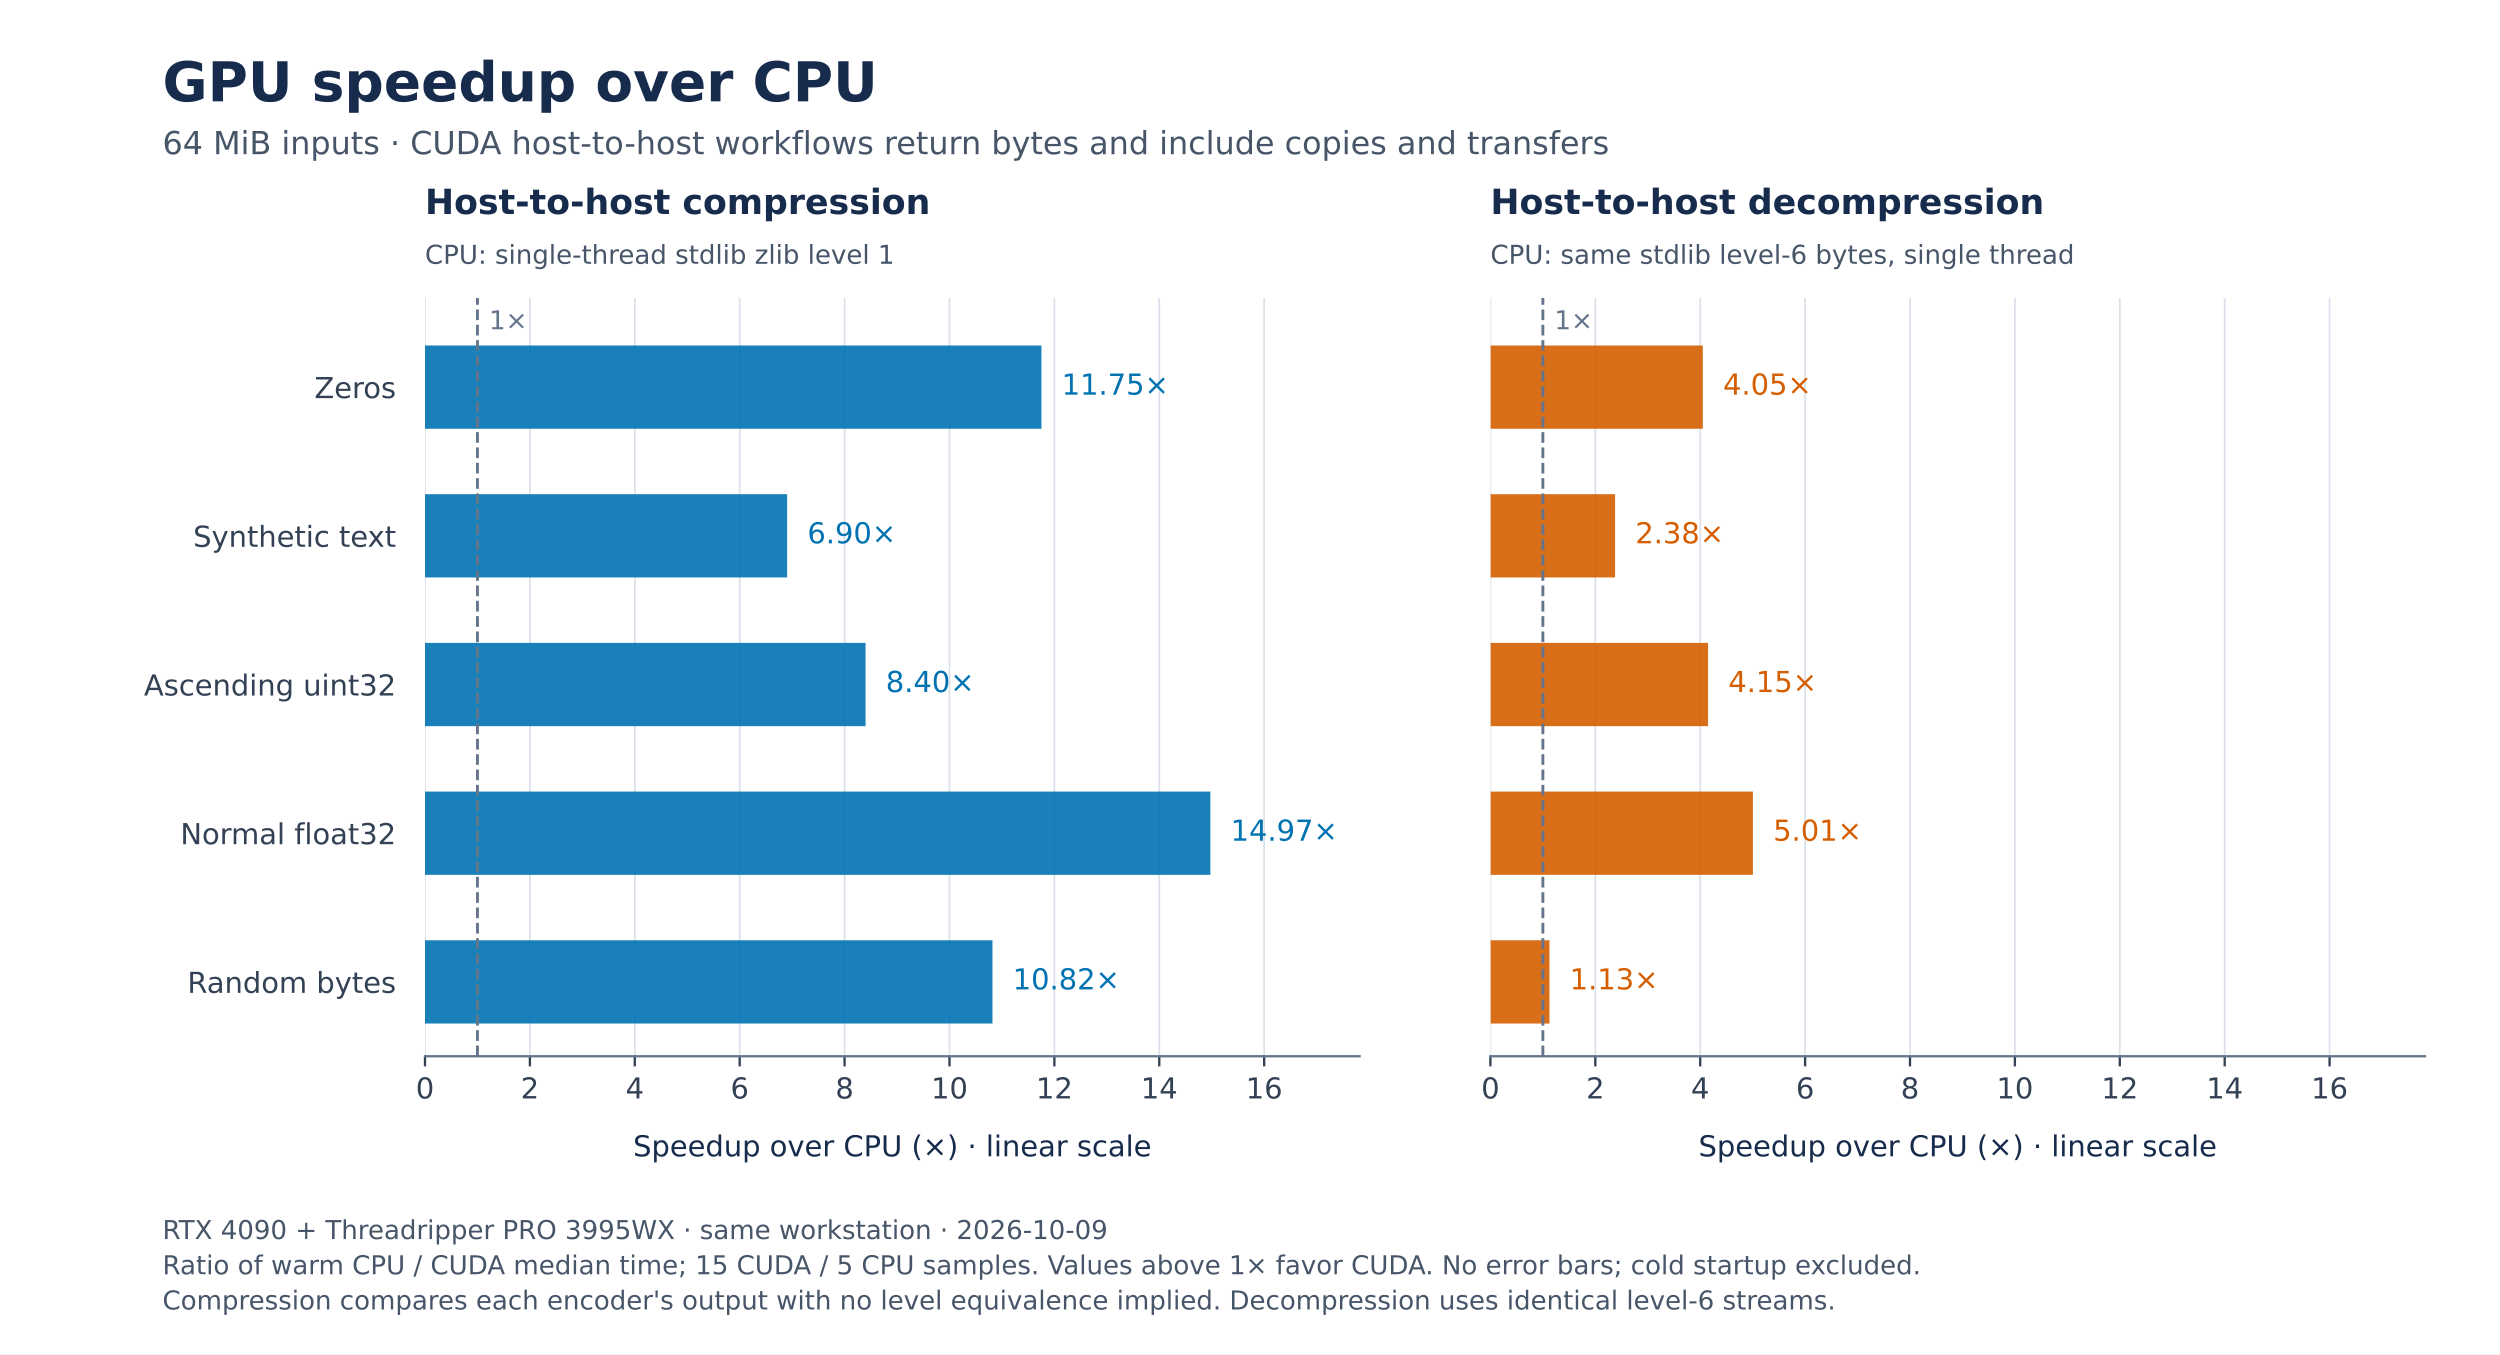
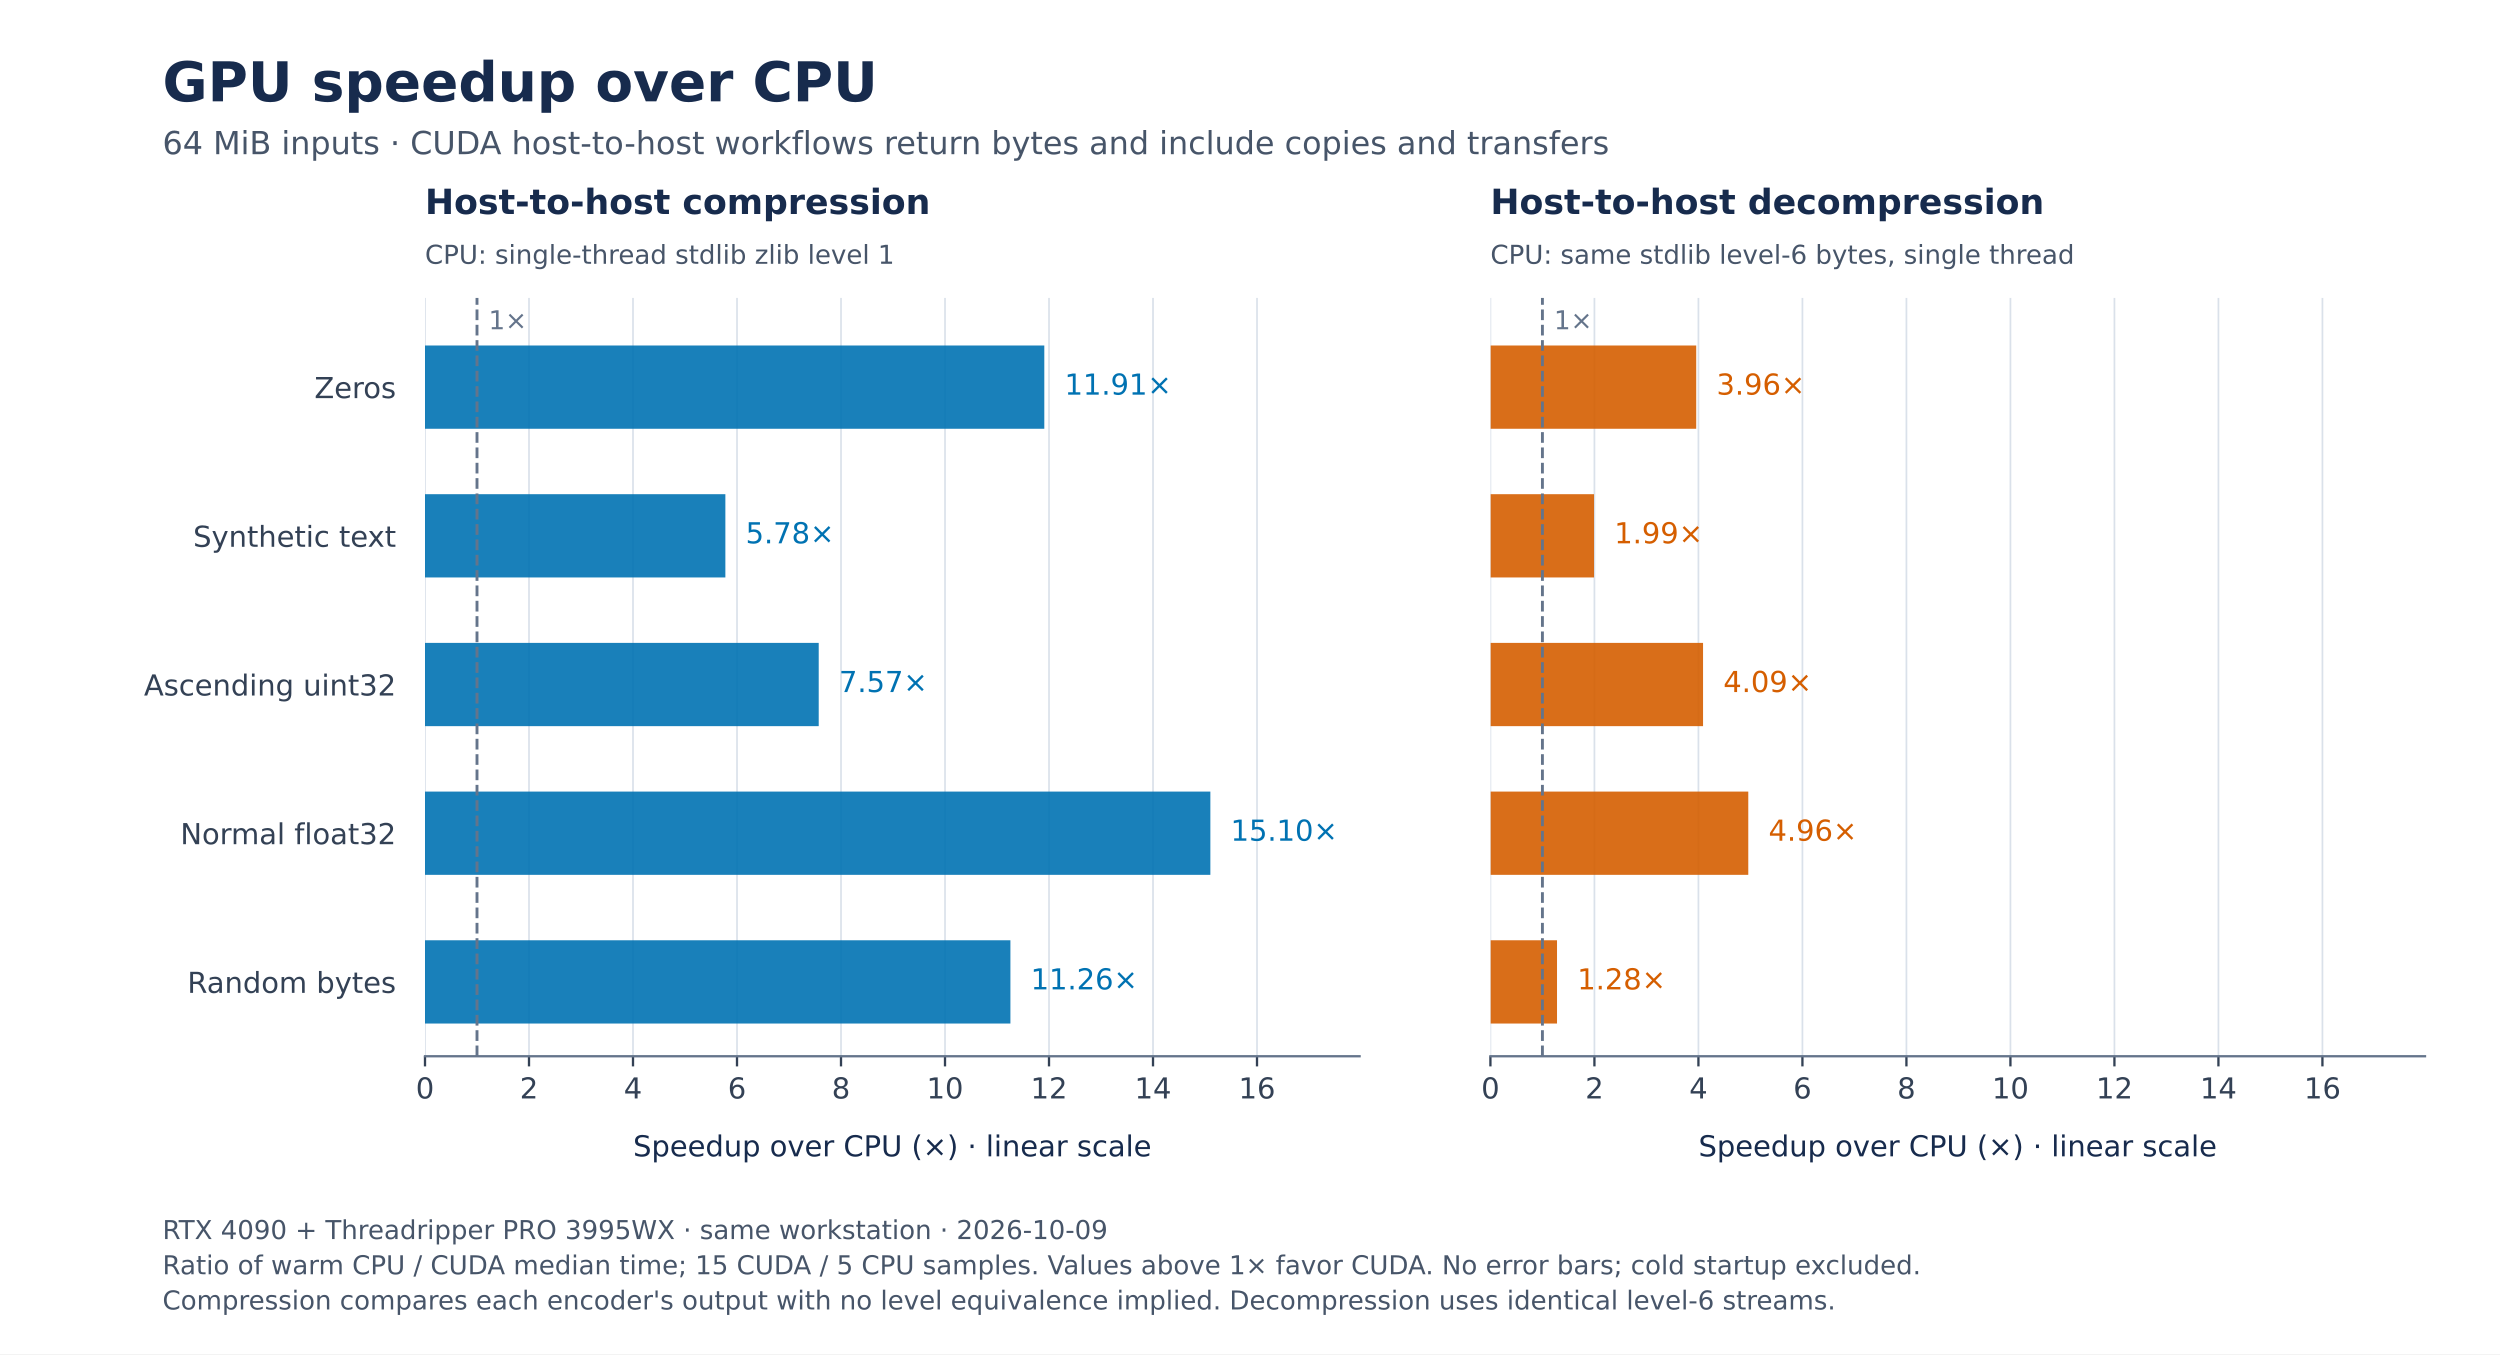
<svg xmlns="http://www.w3.org/2000/svg" xmlns:xlink="http://www.w3.org/1999/xlink" width="864pt" height="468pt" viewBox="0 0 864 468" version="1.1">
  <defs>
    <style type="text/css">*{stroke-linejoin: round; stroke-linecap: butt}</style>
  </defs>
  <g id="figure_1">
    <g id="patch_1">
      <path d="M 0 468 L 864 468 L 864 0 L 0 0 z " style="fill: #ffffff" />
    </g>
    <g id="axes_1">
      <g id="patch_2">
        <path d="M 146.88 365.04 L 469.871 365.04 L 469.871 102.96 L 146.88 102.96 z " style="fill: #ffffff" />
      </g>
      <g id="matplotlib.axis_1">
        <g id="xtick_1">
          <g id="line2d_1">
            <path d="M 146.88 365.04 L 146.88 102.96 " clip-path="url(#p2e2765085f)" style="fill: none; stroke: #cbd5e1; stroke-opacity: 0.7; stroke-width: 0.6; stroke-linecap: square" />
          </g>
          <g id="line2d_2">
            <defs>
              <path id="mdb11cd550d" d="M 0 0 L 0 3.5 " style="stroke: #334155; stroke-width: 0.8" />
            </defs>
            <g>
              <use xlink:href="#mdb11cd550d" x="146.88" y="365.04" style="fill: #334155; stroke: #334155; stroke-width: 0.8" />
            </g>
          </g>
          <g id="text_1">
            <text style="font-size: 10px; font-family: 'DejaVu Sans'; text-anchor: middle; fill: #334155" x="146.88" y="379.638" transform="rotate(-0 146.88 379.6377)">0</text>
          </g>
        </g>
        <g id="xtick_2">
          <g id="line2d_3">
-             <path d="M 183.132 365.04 L 183.132 102.96 " clip-path="url(#p2e2765085f)" style="fill: none; stroke: #cbd5e1; stroke-opacity: 0.7; stroke-width: 0.6; stroke-linecap: square" />
+             <path d="M 182.823 365.04 L 182.823 102.96 " clip-path="url(#p2e2765085f)" style="fill: none; stroke: #cbd5e1; stroke-opacity: 0.7; stroke-width: 0.6; stroke-linecap: square" />
          </g>
          <g id="line2d_4">
            <g>
-               <use xlink:href="#mdb11cd550d" x="183.132" y="365.04" style="fill: #334155; stroke: #334155; stroke-width: 0.8" />
+               <use xlink:href="#mdb11cd550d" x="182.823" y="365.04" style="fill: #334155; stroke: #334155; stroke-width: 0.8" />
            </g>
          </g>
          <g id="text_2">
-             <text style="font-size: 10px; font-family: 'DejaVu Sans'; text-anchor: middle; fill: #334155" x="183.132" y="379.638" transform="rotate(-0 183.132 379.6377)">2</text>
+             <text style="font-size: 10px; font-family: 'DejaVu Sans'; text-anchor: middle; fill: #334155" x="182.823" y="379.638" transform="rotate(-0 182.8227 379.6377)">2</text>
          </g>
        </g>
        <g id="xtick_3">
          <g id="line2d_5">
-             <path d="M 219.384 365.04 L 219.384 102.96 " clip-path="url(#p2e2765085f)" style="fill: none; stroke: #cbd5e1; stroke-opacity: 0.7; stroke-width: 0.6; stroke-linecap: square" />
+             <path d="M 218.765 365.04 L 218.765 102.96 " clip-path="url(#p2e2765085f)" style="fill: none; stroke: #cbd5e1; stroke-opacity: 0.7; stroke-width: 0.6; stroke-linecap: square" />
          </g>
          <g id="line2d_6">
            <g>
-               <use xlink:href="#mdb11cd550d" x="219.384" y="365.04" style="fill: #334155; stroke: #334155; stroke-width: 0.8" />
+               <use xlink:href="#mdb11cd550d" x="218.765" y="365.04" style="fill: #334155; stroke: #334155; stroke-width: 0.8" />
            </g>
          </g>
          <g id="text_3">
-             <text style="font-size: 10px; font-family: 'DejaVu Sans'; text-anchor: middle; fill: #334155" x="219.384" y="379.638" transform="rotate(-0 219.3839 379.6377)">4</text>
+             <text style="font-size: 10px; font-family: 'DejaVu Sans'; text-anchor: middle; fill: #334155" x="218.765" y="379.638" transform="rotate(-0 218.7653 379.6377)">4</text>
          </g>
        </g>
        <g id="xtick_4">
          <g id="line2d_7">
-             <path d="M 255.636 365.04 L 255.636 102.96 " clip-path="url(#p2e2765085f)" style="fill: none; stroke: #cbd5e1; stroke-opacity: 0.7; stroke-width: 0.6; stroke-linecap: square" />
+             <path d="M 254.708 365.04 L 254.708 102.96 " clip-path="url(#p2e2765085f)" style="fill: none; stroke: #cbd5e1; stroke-opacity: 0.7; stroke-width: 0.6; stroke-linecap: square" />
          </g>
          <g id="line2d_8">
            <g>
-               <use xlink:href="#mdb11cd550d" x="255.636" y="365.04" style="fill: #334155; stroke: #334155; stroke-width: 0.8" />
+               <use xlink:href="#mdb11cd550d" x="254.708" y="365.04" style="fill: #334155; stroke: #334155; stroke-width: 0.8" />
            </g>
          </g>
          <g id="text_4">
-             <text style="font-size: 10px; font-family: 'DejaVu Sans'; text-anchor: middle; fill: #334155" x="255.636" y="379.638" transform="rotate(-0 255.6359 379.6377)">6</text>
+             <text style="font-size: 10px; font-family: 'DejaVu Sans'; text-anchor: middle; fill: #334155" x="254.708" y="379.638" transform="rotate(-0 254.708 379.6377)">6</text>
          </g>
        </g>
        <g id="xtick_5">
          <g id="line2d_9">
-             <path d="M 291.888 365.04 L 291.888 102.96 " clip-path="url(#p2e2765085f)" style="fill: none; stroke: #cbd5e1; stroke-opacity: 0.7; stroke-width: 0.6; stroke-linecap: square" />
+             <path d="M 290.651 365.04 L 290.651 102.96 " clip-path="url(#p2e2765085f)" style="fill: none; stroke: #cbd5e1; stroke-opacity: 0.7; stroke-width: 0.6; stroke-linecap: square" />
          </g>
          <g id="line2d_10">
            <g>
-               <use xlink:href="#mdb11cd550d" x="291.888" y="365.04" style="fill: #334155; stroke: #334155; stroke-width: 0.8" />
+               <use xlink:href="#mdb11cd550d" x="290.651" y="365.04" style="fill: #334155; stroke: #334155; stroke-width: 0.8" />
            </g>
          </g>
          <g id="text_5">
-             <text style="font-size: 10px; font-family: 'DejaVu Sans'; text-anchor: middle; fill: #334155" x="291.888" y="379.638" transform="rotate(-0 291.8879 379.6377)">8</text>
+             <text style="font-size: 10px; font-family: 'DejaVu Sans'; text-anchor: middle; fill: #334155" x="290.651" y="379.638" transform="rotate(-0 290.6506 379.6377)">8</text>
          </g>
        </g>
        <g id="xtick_6">
          <g id="line2d_11">
-             <path d="M 328.14 365.04 L 328.14 102.96 " clip-path="url(#p2e2765085f)" style="fill: none; stroke: #cbd5e1; stroke-opacity: 0.7; stroke-width: 0.6; stroke-linecap: square" />
+             <path d="M 326.593 365.04 L 326.593 102.96 " clip-path="url(#p2e2765085f)" style="fill: none; stroke: #cbd5e1; stroke-opacity: 0.7; stroke-width: 0.6; stroke-linecap: square" />
          </g>
          <g id="line2d_12">
            <g>
-               <use xlink:href="#mdb11cd550d" x="328.14" y="365.04" style="fill: #334155; stroke: #334155; stroke-width: 0.8" />
+               <use xlink:href="#mdb11cd550d" x="326.593" y="365.04" style="fill: #334155; stroke: #334155; stroke-width: 0.8" />
            </g>
          </g>
          <g id="text_6">
-             <text style="font-size: 10px; font-family: 'DejaVu Sans'; text-anchor: middle; fill: #334155" x="328.14" y="379.638" transform="rotate(-0 328.1398 379.6377)">10</text>
+             <text style="font-size: 10px; font-family: 'DejaVu Sans'; text-anchor: middle; fill: #334155" x="326.593" y="379.638" transform="rotate(-0 326.5933 379.6377)">10</text>
          </g>
        </g>
        <g id="xtick_7">
          <g id="line2d_13">
-             <path d="M 364.392 365.04 L 364.392 102.96 " clip-path="url(#p2e2765085f)" style="fill: none; stroke: #cbd5e1; stroke-opacity: 0.7; stroke-width: 0.6; stroke-linecap: square" />
+             <path d="M 362.536 365.04 L 362.536 102.96 " clip-path="url(#p2e2765085f)" style="fill: none; stroke: #cbd5e1; stroke-opacity: 0.7; stroke-width: 0.6; stroke-linecap: square" />
          </g>
          <g id="line2d_14">
            <g>
-               <use xlink:href="#mdb11cd550d" x="364.392" y="365.04" style="fill: #334155; stroke: #334155; stroke-width: 0.8" />
+               <use xlink:href="#mdb11cd550d" x="362.536" y="365.04" style="fill: #334155; stroke: #334155; stroke-width: 0.8" />
            </g>
          </g>
          <g id="text_7">
-             <text style="font-size: 10px; font-family: 'DejaVu Sans'; text-anchor: middle; fill: #334155" x="364.392" y="379.638" transform="rotate(-0 364.3918 379.6377)">12</text>
+             <text style="font-size: 10px; font-family: 'DejaVu Sans'; text-anchor: middle; fill: #334155" x="362.536" y="379.638" transform="rotate(-0 362.536 379.6377)">12</text>
          </g>
        </g>
        <g id="xtick_8">
          <g id="line2d_15">
-             <path d="M 400.644 365.04 L 400.644 102.96 " clip-path="url(#p2e2765085f)" style="fill: none; stroke: #cbd5e1; stroke-opacity: 0.7; stroke-width: 0.6; stroke-linecap: square" />
+             <path d="M 398.479 365.04 L 398.479 102.96 " clip-path="url(#p2e2765085f)" style="fill: none; stroke: #cbd5e1; stroke-opacity: 0.7; stroke-width: 0.6; stroke-linecap: square" />
          </g>
          <g id="line2d_16">
            <g>
-               <use xlink:href="#mdb11cd550d" x="400.644" y="365.04" style="fill: #334155; stroke: #334155; stroke-width: 0.8" />
+               <use xlink:href="#mdb11cd550d" x="398.479" y="365.04" style="fill: #334155; stroke: #334155; stroke-width: 0.8" />
            </g>
          </g>
          <g id="text_8">
-             <text style="font-size: 10px; font-family: 'DejaVu Sans'; text-anchor: middle; fill: #334155" x="400.644" y="379.638" transform="rotate(-0 400.6437 379.6377)">14</text>
+             <text style="font-size: 10px; font-family: 'DejaVu Sans'; text-anchor: middle; fill: #334155" x="398.479" y="379.638" transform="rotate(-0 398.4786 379.6377)">14</text>
          </g>
        </g>
        <g id="xtick_9">
          <g id="line2d_17">
-             <path d="M 436.896 365.04 L 436.896 102.96 " clip-path="url(#p2e2765085f)" style="fill: none; stroke: #cbd5e1; stroke-opacity: 0.7; stroke-width: 0.6; stroke-linecap: square" />
+             <path d="M 434.421 365.04 L 434.421 102.96 " clip-path="url(#p2e2765085f)" style="fill: none; stroke: #cbd5e1; stroke-opacity: 0.7; stroke-width: 0.6; stroke-linecap: square" />
          </g>
          <g id="line2d_18">
            <g>
-               <use xlink:href="#mdb11cd550d" x="436.896" y="365.04" style="fill: #334155; stroke: #334155; stroke-width: 0.8" />
+               <use xlink:href="#mdb11cd550d" x="434.421" y="365.04" style="fill: #334155; stroke: #334155; stroke-width: 0.8" />
            </g>
          </g>
          <g id="text_9">
-             <text style="font-size: 10px; font-family: 'DejaVu Sans'; text-anchor: middle; fill: #334155" x="436.896" y="379.638" transform="rotate(-0 436.8957 379.6377)">16</text>
+             <text style="font-size: 10px; font-family: 'DejaVu Sans'; text-anchor: middle; fill: #334155" x="434.421" y="379.638" transform="rotate(-0 434.4213 379.6377)">16</text>
          </g>
        </g>
        <g id="text_10">
          <text style="font-size: 10px; font-family: 'DejaVu Sans'; text-anchor: middle; fill: #172b4d" x="308.375" y="399.638" transform="rotate(-0 308.3753 399.6384)">Speedup over CPU (×) · linear scale</text>
        </g>
      </g>
      <g id="matplotlib.axis_2">
        <g id="ytick_1">
          <g id="line2d_19" />
          <g id="text_11">
            <text style="font-size: 10px; font-family: 'DejaVu Sans'; text-anchor: end; fill: #334155" x="136.88" y="137.592" transform="rotate(-0 136.88 137.5918)">Zeros</text>
          </g>
        </g>
        <g id="ytick_2">
          <g id="line2d_20" />
          <g id="text_12">
            <text style="font-size: 10px; font-family: 'DejaVu Sans'; text-anchor: end; fill: #334155" x="136.88" y="188.98" transform="rotate(-0 136.88 188.9804)">Synthetic text</text>
          </g>
        </g>
        <g id="ytick_3">
          <g id="line2d_21" />
          <g id="text_13">
            <text style="font-size: 10px; font-family: 'DejaVu Sans'; text-anchor: end; fill: #334155" x="136.88" y="240.369" transform="rotate(-0 136.88 240.3686)">Ascending uint32</text>
          </g>
        </g>
        <g id="ytick_4">
          <g id="line2d_22" />
          <g id="text_14">
            <text style="font-size: 10px; font-family: 'DejaVu Sans'; text-anchor: end; fill: #334155" x="136.88" y="291.757" transform="rotate(-0 136.88 291.7569)">Normal float32</text>
          </g>
        </g>
        <g id="ytick_5">
          <g id="line2d_23" />
          <g id="text_15">
            <text style="font-size: 10px; font-family: 'DejaVu Sans'; text-anchor: end; fill: #334155" x="136.88" y="343.145" transform="rotate(-0 136.88 343.1451)">Random bytes</text>
          </g>
        </g>
      </g>
      <g id="patch_3">
        <path d="M 146.88 365.04 L 469.871 365.04 " style="fill: none; stroke: #64748b; stroke-width: 0.8; stroke-linejoin: miter; stroke-linecap: square" />
      </g>
      <g id="text_16">
        <text style="font-size: 9px; font-family: 'DejaVu Sans'; text-anchor: start; fill: #475569" x="146.88" y="91.166" transform="rotate(-0 146.88 91.1664)">CPU: single-thread stdlib zlib level 1</text>
      </g>
      <g id="patch_4">
-         <path d="M 146.88 119.404 L 359.923 119.404 L 359.923 148.182 L 146.88 148.182 z " clip-path="url(#p2e2765085f)" style="fill: #0072b2; opacity: 0.9" />
+         <path d="M 146.88 119.404 L 360.913 119.404 L 360.913 148.182 L 146.88 148.182 z " clip-path="url(#p2e2765085f)" style="fill: #0072b2; opacity: 0.9" />
      </g>
      <g id="patch_5">
-         <path d="M 146.88 170.792 L 272.035 170.792 L 272.035 199.57 L 146.88 199.57 z " clip-path="url(#p2e2765085f)" style="fill: #0072b2; opacity: 0.9" />
+         <path d="M 146.88 170.792 L 250.687 170.792 L 250.687 199.57 L 146.88 199.57 z " clip-path="url(#p2e2765085f)" style="fill: #0072b2; opacity: 0.9" />
      </g>
      <g id="patch_6">
-         <path d="M 146.88 222.181 L 299.136 222.181 L 299.136 250.958 L 146.88 250.958 z " clip-path="url(#p2e2765085f)" style="fill: #0072b2; opacity: 0.9" />
+         <path d="M 146.88 222.181 L 282.948 222.181 L 282.948 250.958 L 146.88 250.958 z " clip-path="url(#p2e2765085f)" style="fill: #0072b2; opacity: 0.9" />
      </g>
      <g id="patch_7">
        <path d="M 146.88 273.569 L 418.301 273.569 L 418.301 302.346 L 146.88 302.346 z " clip-path="url(#p2e2765085f)" style="fill: #0072b2; opacity: 0.9" />
      </g>
      <g id="patch_8">
-         <path d="M 146.88 324.957 L 342.993 324.957 L 342.993 353.735 L 146.88 353.735 z " clip-path="url(#p2e2765085f)" style="fill: #0072b2; opacity: 0.9" />
+         <path d="M 146.88 324.957 L 349.198 324.957 L 349.198 353.735 L 146.88 353.735 z " clip-path="url(#p2e2765085f)" style="fill: #0072b2; opacity: 0.9" />
      </g>
      <g id="text_17">
-         <text style="font-size: 9px; font-family: 'DejaVu Sans'; text-anchor: start; fill: #64748b" x="169.006" y="113.798" transform="rotate(-0 169.006 113.7979)">1×</text>
+         <text style="font-size: 9px; font-family: 'DejaVu Sans'; text-anchor: start; fill: #64748b" x="168.851" y="113.798" transform="rotate(-0 168.8513 113.7979)">1×</text>
      </g>
      <g id="text_18">
-         <text style="font-size: 10px; font-family: 'DejaVu Sans'; text-anchor: start; fill: #0072b2" x="366.923" y="136.391" transform="rotate(-0 366.9228 136.3906)">11.75×</text>
+         <text style="font-size: 10px; font-family: 'DejaVu Sans'; text-anchor: start; fill: #0072b2" x="367.913" y="136.391" transform="rotate(-0 367.9135 136.3906)">11.91×</text>
      </g>
      <g id="text_19">
-         <text style="font-size: 10px; font-family: 'DejaVu Sans'; text-anchor: start; fill: #0072b2" x="279.035" y="187.779" transform="rotate(-0 279.0352 187.7788)">6.90×</text>
+         <text style="font-size: 10px; font-family: 'DejaVu Sans'; text-anchor: start; fill: #0072b2" x="257.687" y="187.779" transform="rotate(-0 257.6869 187.7788)">5.78×</text>
      </g>
      <g id="text_20">
-         <text style="font-size: 10px; font-family: 'DejaVu Sans'; text-anchor: start; fill: #0072b2" x="306.136" y="239.167" transform="rotate(-0 306.1356 239.1671)">8.40×</text>
+         <text style="font-size: 10px; font-family: 'DejaVu Sans'; text-anchor: start; fill: #0072b2" x="289.948" y="239.167" transform="rotate(-0 289.948 239.1671)">7.57×</text>
      </g>
      <g id="text_21">
-         <text style="font-size: 10px; font-family: 'DejaVu Sans'; text-anchor: start; fill: #0072b2" x="425.301" y="290.555" transform="rotate(-0 425.3007 290.5553)">14.97×</text>
+         <text style="font-size: 10px; font-family: 'DejaVu Sans'; text-anchor: start; fill: #0072b2" x="425.301" y="290.555" transform="rotate(-0 425.3007 290.5553)">15.10×</text>
      </g>
      <g id="text_22">
-         <text style="font-size: 10px; font-family: 'DejaVu Sans'; text-anchor: start; fill: #0072b2" x="349.993" y="341.944" transform="rotate(-0 349.9929 341.9435)">10.82×</text>
+         <text style="font-size: 10px; font-family: 'DejaVu Sans'; text-anchor: start; fill: #0072b2" x="356.198" y="341.944" transform="rotate(-0 356.1978 341.9435)">11.26×</text>
      </g>
      <g id="text_23">
        <text style="font-weight: 700; font-size: 12px; font-family: 'DejaVu Sans'; text-anchor: start; fill: #172b4d" x="146.88" y="73.96" transform="rotate(-0 146.88 73.96)">Host-to-host compression</text>
      </g>
      <g id="line2d_24">
-         <path d="M 165.006 365.04 L 165.006 102.96 " clip-path="url(#p2e2765085f)" style="fill: none; stroke-dasharray: 3.7,1.6; stroke-dashoffset: 0; stroke: #64748b" />
+         <path d="M 164.851 365.04 L 164.851 102.96 " clip-path="url(#p2e2765085f)" style="fill: none; stroke-dasharray: 3.7,1.6; stroke-dashoffset: 0; stroke: #64748b" />
      </g>
    </g>
    <g id="axes_2">
      <g id="patch_9">
        <path d="M 515.089 365.04 L 838.08 365.04 L 838.08 102.96 L 515.089 102.96 z " style="fill: #ffffff" />
      </g>
      <g id="matplotlib.axis_3">
        <g id="xtick_10">
          <g id="line2d_25">
            <path d="M 515.089 365.04 L 515.089 102.96 " clip-path="url(#p1212533835)" style="fill: none; stroke: #cbd5e1; stroke-opacity: 0.7; stroke-width: 0.6; stroke-linecap: square" />
          </g>
          <g id="line2d_26">
            <g>
              <use xlink:href="#mdb11cd550d" x="515.089" y="365.04" style="fill: #334155; stroke: #334155; stroke-width: 0.8" />
            </g>
          </g>
          <g id="text_24">
            <text style="font-size: 10px; font-family: 'DejaVu Sans'; text-anchor: middle; fill: #334155" x="515.089" y="379.638" transform="rotate(-0 515.0893 379.6377)">0</text>
          </g>
        </g>
        <g id="xtick_11">
          <g id="line2d_27">
-             <path d="M 551.341 365.04 L 551.341 102.96 " clip-path="url(#p1212533835)" style="fill: none; stroke: #cbd5e1; stroke-opacity: 0.7; stroke-width: 0.6; stroke-linecap: square" />
+             <path d="M 551.032 365.04 L 551.032 102.96 " clip-path="url(#p1212533835)" style="fill: none; stroke: #cbd5e1; stroke-opacity: 0.7; stroke-width: 0.6; stroke-linecap: square" />
          </g>
          <g id="line2d_28">
            <g>
-               <use xlink:href="#mdb11cd550d" x="551.341" y="365.04" style="fill: #334155; stroke: #334155; stroke-width: 0.8" />
+               <use xlink:href="#mdb11cd550d" x="551.032" y="365.04" style="fill: #334155; stroke: #334155; stroke-width: 0.8" />
            </g>
          </g>
          <g id="text_25">
-             <text style="font-size: 10px; font-family: 'DejaVu Sans'; text-anchor: middle; fill: #334155" x="551.341" y="379.638" transform="rotate(-0 551.3413 379.6377)">2</text>
+             <text style="font-size: 10px; font-family: 'DejaVu Sans'; text-anchor: middle; fill: #334155" x="551.032" y="379.638" transform="rotate(-0 551.032 379.6377)">2</text>
          </g>
        </g>
        <g id="xtick_12">
          <g id="line2d_29">
-             <path d="M 587.593 365.04 L 587.593 102.96 " clip-path="url(#p1212533835)" style="fill: none; stroke: #cbd5e1; stroke-opacity: 0.7; stroke-width: 0.6; stroke-linecap: square" />
+             <path d="M 586.975 365.04 L 586.975 102.96 " clip-path="url(#p1212533835)" style="fill: none; stroke: #cbd5e1; stroke-opacity: 0.7; stroke-width: 0.6; stroke-linecap: square" />
          </g>
          <g id="line2d_30">
            <g>
-               <use xlink:href="#mdb11cd550d" x="587.593" y="365.04" style="fill: #334155; stroke: #334155; stroke-width: 0.8" />
+               <use xlink:href="#mdb11cd550d" x="586.975" y="365.04" style="fill: #334155; stroke: #334155; stroke-width: 0.8" />
            </g>
          </g>
          <g id="text_26">
-             <text style="font-size: 10px; font-family: 'DejaVu Sans'; text-anchor: middle; fill: #334155" x="587.593" y="379.638" transform="rotate(-0 587.5933 379.6377)">4</text>
+             <text style="font-size: 10px; font-family: 'DejaVu Sans'; text-anchor: middle; fill: #334155" x="586.975" y="379.638" transform="rotate(-0 586.9747 379.6377)">4</text>
          </g>
        </g>
        <g id="xtick_13">
          <g id="line2d_31">
-             <path d="M 623.845 365.04 L 623.845 102.96 " clip-path="url(#p1212533835)" style="fill: none; stroke: #cbd5e1; stroke-opacity: 0.7; stroke-width: 0.6; stroke-linecap: square" />
+             <path d="M 622.917 365.04 L 622.917 102.96 " clip-path="url(#p1212533835)" style="fill: none; stroke: #cbd5e1; stroke-opacity: 0.7; stroke-width: 0.6; stroke-linecap: square" />
          </g>
          <g id="line2d_32">
            <g>
-               <use xlink:href="#mdb11cd550d" x="623.845" y="365.04" style="fill: #334155; stroke: #334155; stroke-width: 0.8" />
+               <use xlink:href="#mdb11cd550d" x="622.917" y="365.04" style="fill: #334155; stroke: #334155; stroke-width: 0.8" />
            </g>
          </g>
          <g id="text_27">
-             <text style="font-size: 10px; font-family: 'DejaVu Sans'; text-anchor: middle; fill: #334155" x="623.845" y="379.638" transform="rotate(-0 623.8452 379.6377)">6</text>
+             <text style="font-size: 10px; font-family: 'DejaVu Sans'; text-anchor: middle; fill: #334155" x="622.917" y="379.638" transform="rotate(-0 622.9173 379.6377)">6</text>
          </g>
        </g>
        <g id="xtick_14">
          <g id="line2d_33">
-             <path d="M 660.097 365.04 L 660.097 102.96 " clip-path="url(#p1212533835)" style="fill: none; stroke: #cbd5e1; stroke-opacity: 0.7; stroke-width: 0.6; stroke-linecap: square" />
+             <path d="M 658.86 365.04 L 658.86 102.96 " clip-path="url(#p1212533835)" style="fill: none; stroke: #cbd5e1; stroke-opacity: 0.7; stroke-width: 0.6; stroke-linecap: square" />
          </g>
          <g id="line2d_34">
            <g>
-               <use xlink:href="#mdb11cd550d" x="660.097" y="365.04" style="fill: #334155; stroke: #334155; stroke-width: 0.8" />
+               <use xlink:href="#mdb11cd550d" x="658.86" y="365.04" style="fill: #334155; stroke: #334155; stroke-width: 0.8" />
            </g>
          </g>
          <g id="text_28">
-             <text style="font-size: 10px; font-family: 'DejaVu Sans'; text-anchor: middle; fill: #334155" x="660.097" y="379.638" transform="rotate(-0 660.0972 379.6377)">8</text>
+             <text style="font-size: 10px; font-family: 'DejaVu Sans'; text-anchor: middle; fill: #334155" x="658.86" y="379.638" transform="rotate(-0 658.86 379.6377)">8</text>
          </g>
        </g>
        <g id="xtick_15">
          <g id="line2d_35">
-             <path d="M 696.349 365.04 L 696.349 102.96 " clip-path="url(#p1212533835)" style="fill: none; stroke: #cbd5e1; stroke-opacity: 0.7; stroke-width: 0.6; stroke-linecap: square" />
+             <path d="M 694.803 365.04 L 694.803 102.96 " clip-path="url(#p1212533835)" style="fill: none; stroke: #cbd5e1; stroke-opacity: 0.7; stroke-width: 0.6; stroke-linecap: square" />
          </g>
          <g id="line2d_36">
            <g>
-               <use xlink:href="#mdb11cd550d" x="696.349" y="365.04" style="fill: #334155; stroke: #334155; stroke-width: 0.8" />
+               <use xlink:href="#mdb11cd550d" x="694.803" y="365.04" style="fill: #334155; stroke: #334155; stroke-width: 0.8" />
            </g>
          </g>
          <g id="text_29">
-             <text style="font-size: 10px; font-family: 'DejaVu Sans'; text-anchor: middle; fill: #334155" x="696.349" y="379.638" transform="rotate(-0 696.3492 379.6377)">10</text>
+             <text style="font-size: 10px; font-family: 'DejaVu Sans'; text-anchor: middle; fill: #334155" x="694.803" y="379.638" transform="rotate(-0 694.8026 379.6377)">10</text>
          </g>
        </g>
        <g id="xtick_16">
          <g id="line2d_37">
-             <path d="M 732.601 365.04 L 732.601 102.96 " clip-path="url(#p1212533835)" style="fill: none; stroke: #cbd5e1; stroke-opacity: 0.7; stroke-width: 0.6; stroke-linecap: square" />
+             <path d="M 730.745 365.04 L 730.745 102.96 " clip-path="url(#p1212533835)" style="fill: none; stroke: #cbd5e1; stroke-opacity: 0.7; stroke-width: 0.6; stroke-linecap: square" />
          </g>
          <g id="line2d_38">
            <g>
-               <use xlink:href="#mdb11cd550d" x="732.601" y="365.04" style="fill: #334155; stroke: #334155; stroke-width: 0.8" />
+               <use xlink:href="#mdb11cd550d" x="730.745" y="365.04" style="fill: #334155; stroke: #334155; stroke-width: 0.8" />
            </g>
          </g>
          <g id="text_30">
-             <text style="font-size: 10px; font-family: 'DejaVu Sans'; text-anchor: middle; fill: #334155" x="732.601" y="379.638" transform="rotate(-0 732.6011 379.6377)">12</text>
+             <text style="font-size: 10px; font-family: 'DejaVu Sans'; text-anchor: middle; fill: #334155" x="730.745" y="379.638" transform="rotate(-0 730.7453 379.6377)">12</text>
          </g>
        </g>
        <g id="xtick_17">
          <g id="line2d_39">
-             <path d="M 768.853 365.04 L 768.853 102.96 " clip-path="url(#p1212533835)" style="fill: none; stroke: #cbd5e1; stroke-opacity: 0.7; stroke-width: 0.6; stroke-linecap: square" />
+             <path d="M 766.688 365.04 L 766.688 102.96 " clip-path="url(#p1212533835)" style="fill: none; stroke: #cbd5e1; stroke-opacity: 0.7; stroke-width: 0.6; stroke-linecap: square" />
          </g>
          <g id="line2d_40">
            <g>
-               <use xlink:href="#mdb11cd550d" x="768.853" y="365.04" style="fill: #334155; stroke: #334155; stroke-width: 0.8" />
+               <use xlink:href="#mdb11cd550d" x="766.688" y="365.04" style="fill: #334155; stroke: #334155; stroke-width: 0.8" />
            </g>
          </g>
          <g id="text_31">
-             <text style="font-size: 10px; font-family: 'DejaVu Sans'; text-anchor: middle; fill: #334155" x="768.853" y="379.638" transform="rotate(-0 768.8531 379.6377)">14</text>
+             <text style="font-size: 10px; font-family: 'DejaVu Sans'; text-anchor: middle; fill: #334155" x="766.688" y="379.638" transform="rotate(-0 766.688 379.6377)">14</text>
          </g>
        </g>
        <g id="xtick_18">
          <g id="line2d_41">
-             <path d="M 805.105 365.04 L 805.105 102.96 " clip-path="url(#p1212533835)" style="fill: none; stroke: #cbd5e1; stroke-opacity: 0.7; stroke-width: 0.6; stroke-linecap: square" />
+             <path d="M 802.631 365.04 L 802.631 102.96 " clip-path="url(#p1212533835)" style="fill: none; stroke: #cbd5e1; stroke-opacity: 0.7; stroke-width: 0.6; stroke-linecap: square" />
          </g>
          <g id="line2d_42">
            <g>
-               <use xlink:href="#mdb11cd550d" x="805.105" y="365.04" style="fill: #334155; stroke: #334155; stroke-width: 0.8" />
+               <use xlink:href="#mdb11cd550d" x="802.631" y="365.04" style="fill: #334155; stroke: #334155; stroke-width: 0.8" />
            </g>
          </g>
          <g id="text_32">
-             <text style="font-size: 10px; font-family: 'DejaVu Sans'; text-anchor: middle; fill: #334155" x="805.105" y="379.638" transform="rotate(-0 805.1051 379.6377)">16</text>
+             <text style="font-size: 10px; font-family: 'DejaVu Sans'; text-anchor: middle; fill: #334155" x="802.631" y="379.638" transform="rotate(-0 802.6306 379.6377)">16</text>
          </g>
        </g>
        <g id="text_33">
          <text style="font-size: 10px; font-family: 'DejaVu Sans'; text-anchor: middle; fill: #172b4d" x="676.585" y="399.638" transform="rotate(-0 676.5847 399.6384)">Speedup over CPU (×) · linear scale</text>
        </g>
      </g>
      <g id="matplotlib.axis_4">
        <g id="ytick_6">
          <g id="line2d_43" />
        </g>
        <g id="ytick_7">
          <g id="line2d_44" />
        </g>
        <g id="ytick_8">
          <g id="line2d_45" />
        </g>
        <g id="ytick_9">
          <g id="line2d_46" />
        </g>
        <g id="ytick_10">
          <g id="line2d_47" />
        </g>
      </g>
      <g id="patch_10">
        <path d="M 515.089 365.04 L 838.08 365.04 " style="fill: none; stroke: #64748b; stroke-width: 0.8; stroke-linejoin: miter; stroke-linecap: square" />
      </g>
      <g id="text_34">
        <text style="font-size: 9px; font-family: 'DejaVu Sans'; text-anchor: start; fill: #475569" x="515.089" y="91.166" transform="rotate(-0 515.0893 91.1664)">CPU: same stdlib level-6 bytes, single thread</text>
      </g>
      <g id="patch_11">
-         <path d="M 515.089 119.404 L 588.49 119.404 L 588.49 148.182 L 515.089 148.182 z " clip-path="url(#p1212533835)" style="fill: #d55e00; opacity: 0.9" />
+         <path d="M 515.089 119.404 L 586.215 119.404 L 586.215 148.182 L 515.089 148.182 z " clip-path="url(#p1212533835)" style="fill: #d55e00; opacity: 0.9" />
      </g>
      <g id="patch_12">
-         <path d="M 515.089 170.792 L 558.173 170.792 L 558.173 199.57 L 515.089 199.57 z " clip-path="url(#p1212533835)" style="fill: #d55e00; opacity: 0.9" />
+         <path d="M 515.089 170.792 L 550.898 170.792 L 550.898 199.57 L 515.089 199.57 z " clip-path="url(#p1212533835)" style="fill: #d55e00; opacity: 0.9" />
      </g>
      <g id="patch_13">
-         <path d="M 515.089 222.181 L 590.305 222.181 L 590.305 250.958 L 515.089 250.958 z " clip-path="url(#p1212533835)" style="fill: #d55e00; opacity: 0.9" />
+         <path d="M 515.089 222.181 L 588.574 222.181 L 588.574 250.958 L 515.089 250.958 z " clip-path="url(#p1212533835)" style="fill: #d55e00; opacity: 0.9" />
      </g>
      <g id="patch_14">
-         <path d="M 515.089 273.569 L 605.813 273.569 L 605.813 302.346 L 515.089 302.346 z " clip-path="url(#p1212533835)" style="fill: #d55e00; opacity: 0.9" />
+         <path d="M 515.089 273.569 L 604.204 273.569 L 604.204 302.346 L 515.089 302.346 z " clip-path="url(#p1212533835)" style="fill: #d55e00; opacity: 0.9" />
      </g>
      <g id="patch_15">
-         <path d="M 515.089 324.957 L 535.492 324.957 L 535.492 353.735 L 515.089 353.735 z " clip-path="url(#p1212533835)" style="fill: #d55e00; opacity: 0.9" />
+         <path d="M 515.089 324.957 L 538.104 324.957 L 538.104 353.735 L 515.089 353.735 z " clip-path="url(#p1212533835)" style="fill: #d55e00; opacity: 0.9" />
      </g>
      <g id="text_35">
-         <text style="font-size: 9px; font-family: 'DejaVu Sans'; text-anchor: start; fill: #64748b" x="537.215" y="113.798" transform="rotate(-0 537.2153 113.7979)">1×</text>
+         <text style="font-size: 9px; font-family: 'DejaVu Sans'; text-anchor: start; fill: #64748b" x="537.061" y="113.798" transform="rotate(-0 537.0607 113.7979)">1×</text>
      </g>
      <g id="text_36">
-         <text style="font-size: 10px; font-family: 'DejaVu Sans'; text-anchor: start; fill: #d55e00" x="595.49" y="136.391" transform="rotate(-0 595.4896 136.3906)">4.05×</text>
+         <text style="font-size: 10px; font-family: 'DejaVu Sans'; text-anchor: start; fill: #d55e00" x="593.215" y="136.391" transform="rotate(-0 593.2148 136.3906)">3.96×</text>
      </g>
      <g id="text_37">
-         <text style="font-size: 10px; font-family: 'DejaVu Sans'; text-anchor: start; fill: #d55e00" x="565.173" y="187.779" transform="rotate(-0 565.1729 187.7788)">2.38×</text>
+         <text style="font-size: 10px; font-family: 'DejaVu Sans'; text-anchor: start; fill: #d55e00" x="557.898" y="187.779" transform="rotate(-0 557.898 187.7788)">1.99×</text>
      </g>
      <g id="text_38">
-         <text style="font-size: 10px; font-family: 'DejaVu Sans'; text-anchor: start; fill: #d55e00" x="597.305" y="239.167" transform="rotate(-0 597.3048 239.1671)">4.15×</text>
+         <text style="font-size: 10px; font-family: 'DejaVu Sans'; text-anchor: start; fill: #d55e00" x="595.574" y="239.167" transform="rotate(-0 595.5741 239.1671)">4.09×</text>
      </g>
      <g id="text_39">
-         <text style="font-size: 10px; font-family: 'DejaVu Sans'; text-anchor: start; fill: #d55e00" x="612.813" y="290.555" transform="rotate(-0 612.8135 290.5553)">5.01×</text>
+         <text style="font-size: 10px; font-family: 'DejaVu Sans'; text-anchor: start; fill: #d55e00" x="611.204" y="290.555" transform="rotate(-0 611.2035 290.5553)">4.96×</text>
      </g>
      <g id="text_40">
-         <text style="font-size: 10px; font-family: 'DejaVu Sans'; text-anchor: start; fill: #d55e00" x="542.492" y="341.944" transform="rotate(-0 542.4916 341.9435)">1.13×</text>
+         <text style="font-size: 10px; font-family: 'DejaVu Sans'; text-anchor: start; fill: #d55e00" x="545.104" y="341.944" transform="rotate(-0 545.1043 341.9435)">1.28×</text>
      </g>
      <g id="text_41">
        <text style="font-weight: 700; font-size: 12px; font-family: 'DejaVu Sans'; text-anchor: start; fill: #172b4d" x="515.089" y="73.96" transform="rotate(-0 515.0893 73.96)">Host-to-host decompression</text>
      </g>
      <g id="line2d_48">
-         <path d="M 533.215 365.04 L 533.215 102.96 " clip-path="url(#p1212533835)" style="fill: none; stroke-dasharray: 3.7,1.6; stroke-dashoffset: 0; stroke: #64748b" />
+         <path d="M 533.061 365.04 L 533.061 102.96 " clip-path="url(#p1212533835)" style="fill: none; stroke-dasharray: 3.7,1.6; stroke-dashoffset: 0; stroke: #64748b" />
      </g>
    </g>
    <g id="text_42">
      <text style="font-weight: 700; font-size: 19px; font-family: 'DejaVu Sans'; text-anchor: start; fill: #172b4d" x="56.16" y="35.029" transform="rotate(-0 56.16 35.02903)">GPU speedup over CPU</text>
    </g>
    <g id="text_43">
      <text style="font-size: 11px; font-family: 'DejaVu Sans'; text-anchor: start; fill: #475569" x="56.16" y="53.286" transform="rotate(-0 56.16 53.28628)">64 MiB inputs · CUDA host-to-host workflows return bytes and include copies and transfers</text>
    </g>
    <g id="text_44">
      <text style="font-size: 9px; font-family: 'DejaVu Sans'; text-anchor: start; fill: #475569" x="56.16" y="428.22" transform="rotate(-0 56.16 428.22)">RTX 4090 + Threadripper PRO 3995WX · same workstation · 2026-10-09</text>
    </g>
    <g id="text_45">
      <text style="font-size: 9px; font-family: 'DejaVu Sans'; text-anchor: start; fill: #475569" x="56.16" y="440.388" transform="rotate(-0 56.16 440.388)">Ratio of warm CPU / CUDA median time; 15 CUDA / 5 CPU samples. Values above 1× favor CUDA. No error bars; cold startup excluded.</text>
    </g>
    <g id="text_46">
      <text style="font-size: 9px; font-family: 'DejaVu Sans'; text-anchor: start; fill: #475569" x="56.16" y="452.556" transform="rotate(-0 56.16 452.556)">Compression compares each encoder's output with no level equivalence implied. Decompression uses identical level-6 streams.</text>
    </g>
  </g>
  <defs>
    <clipPath id="p2e2765085f">
      <rect x="146.88" y="102.96" width="322.991" height="262.08" />
    </clipPath>
    <clipPath id="p1212533835">
      <rect x="515.089" y="102.96" width="322.991" height="262.08" />
    </clipPath>
  </defs>
</svg>
